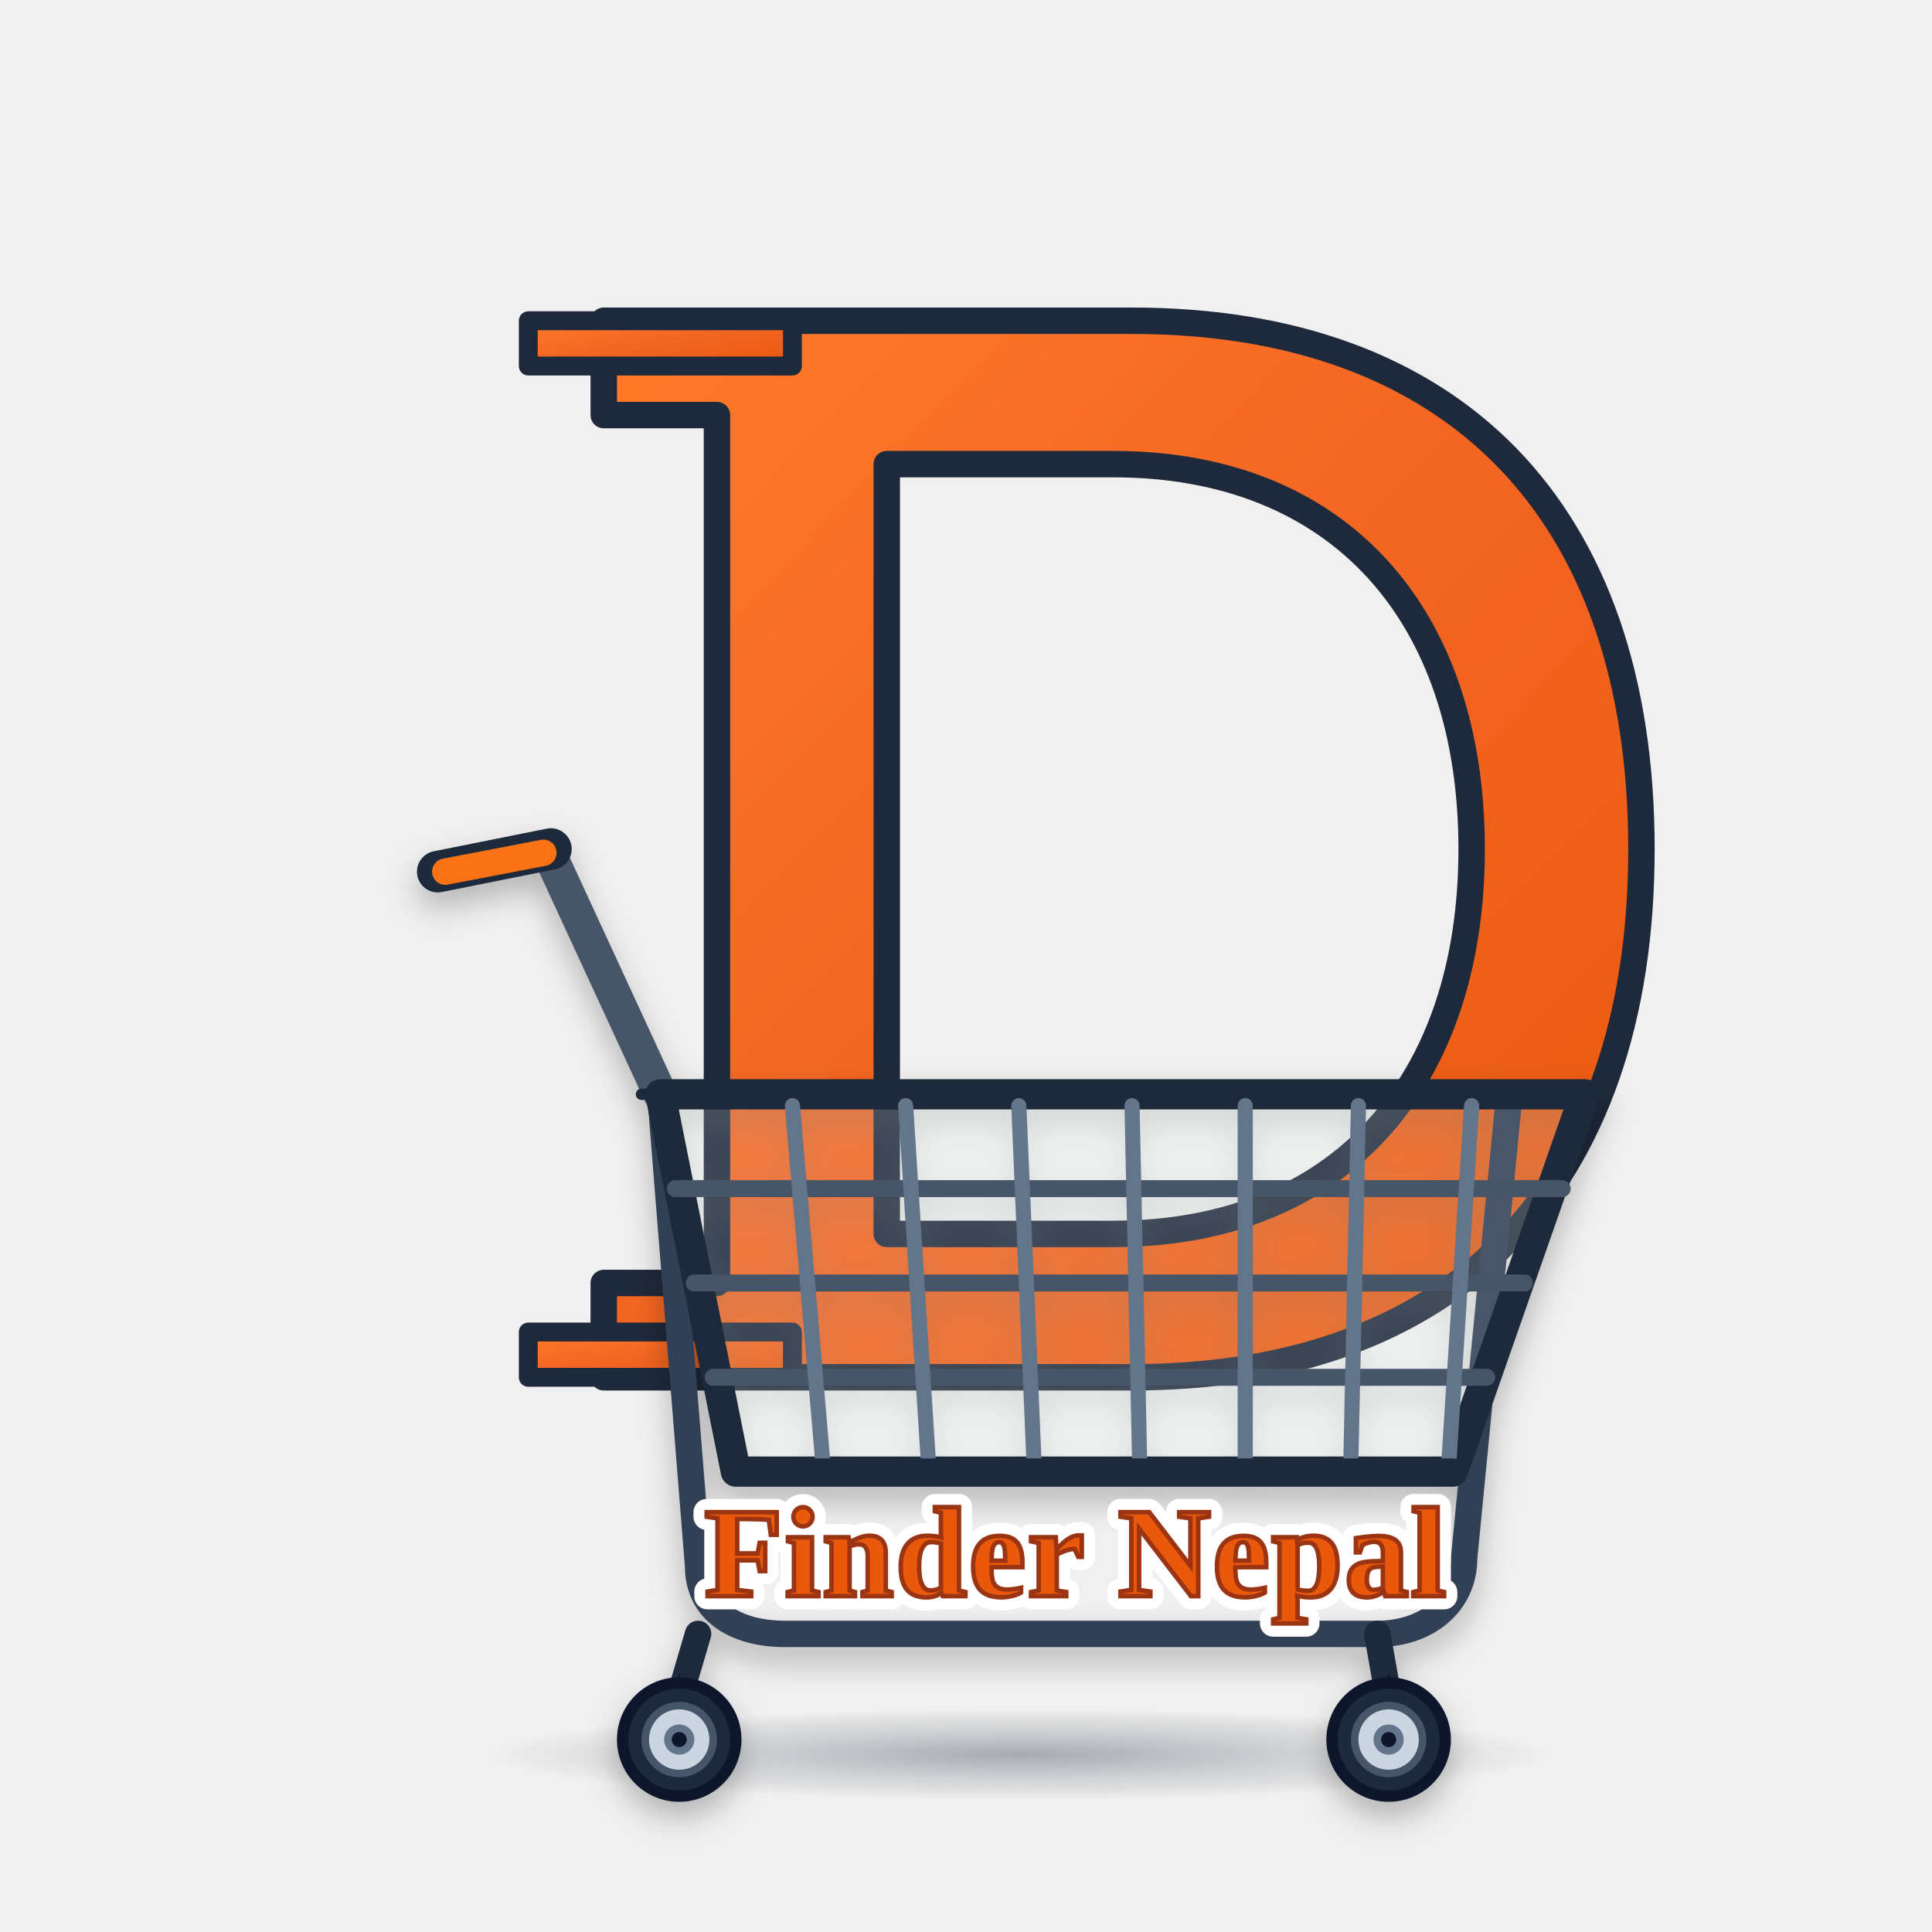
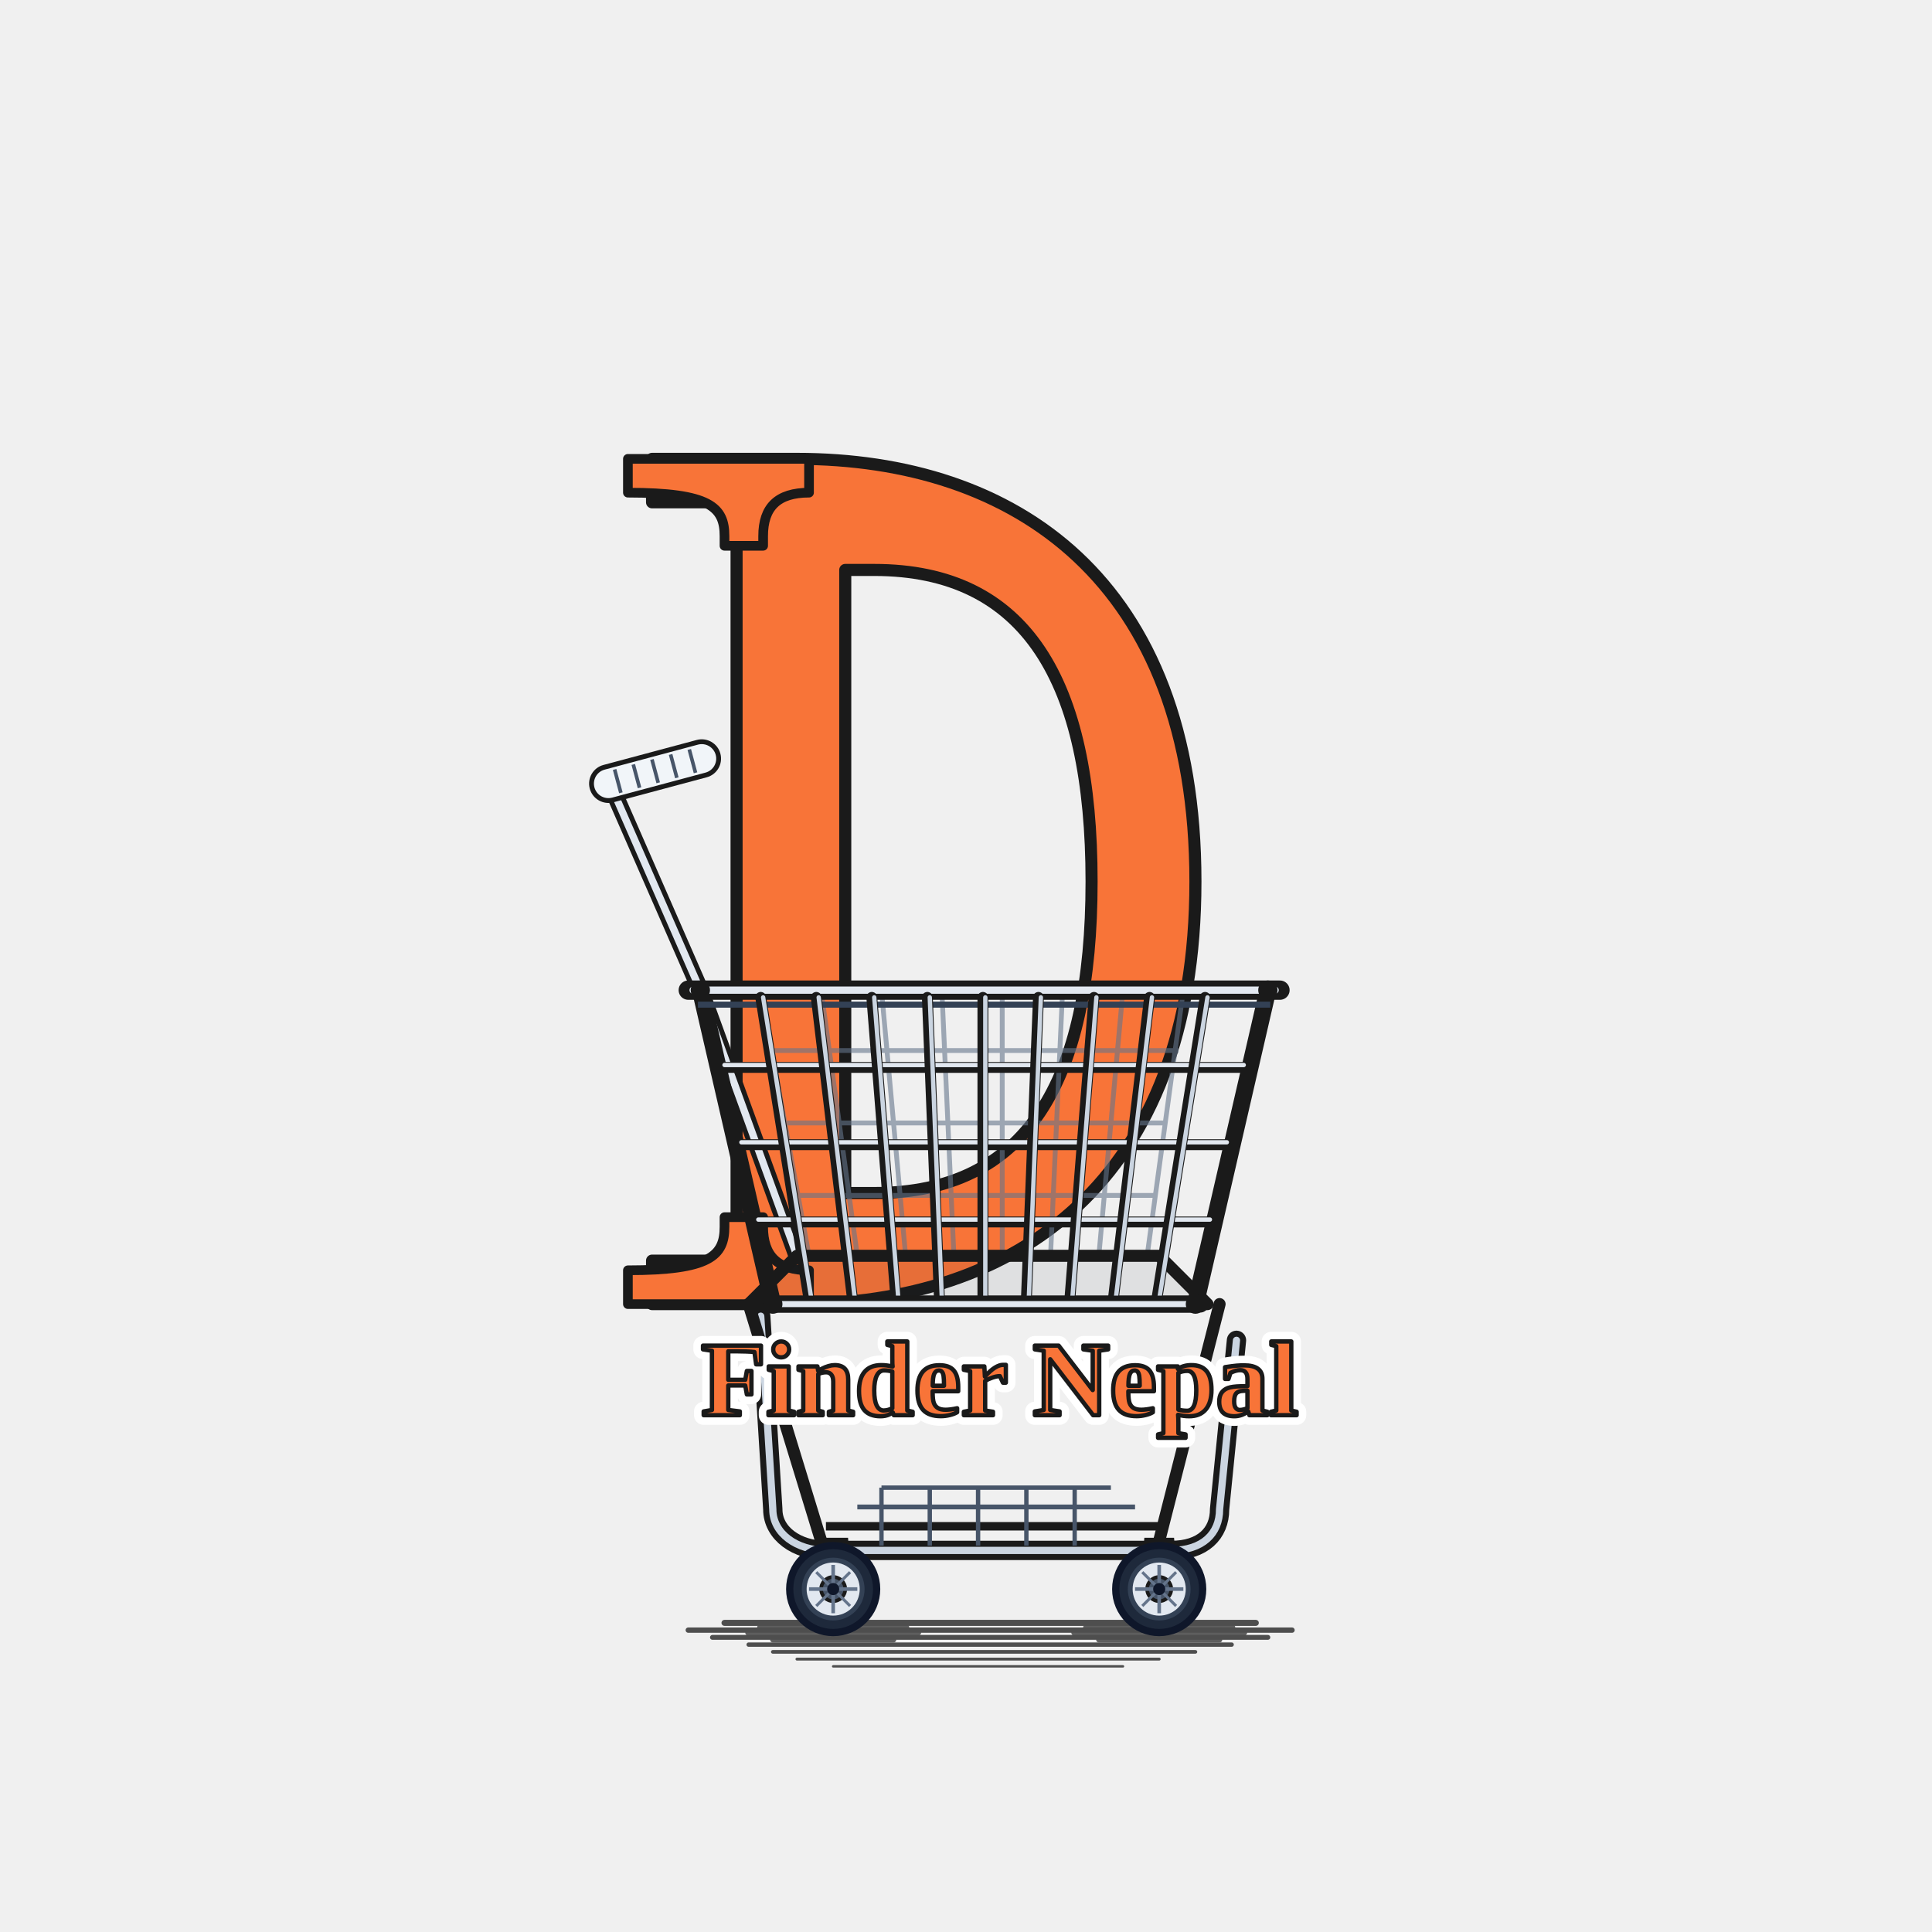
- <svg xmlns="http://www.w3.org/2000/svg" viewBox="0 0 512 512" width="512" height="512">
+ <svg xmlns="http://www.w3.org/2000/svg" viewBox="0 0 800 800" width="800" height="800">
  <defs>
-     <linearGradient id="dGradient" x1="0%" y1="0%" x2="100%" y2="100%">
-       <stop offset="0%" stop-color="#FF7A29" />
-       <stop offset="50%" stop-color="#F26522" />
-       <stop offset="100%" stop-color="#EA580C" />
-     </linearGradient>
-     <linearGradient id="cartMetal" x1="0%" y1="0%" x2="0%" y2="100%">
-       <stop offset="0%" stop-color="#94A3B8" />
-       <stop offset="50%" stop-color="#64748B" />
-       <stop offset="100%" stop-color="#475569" />
-     </linearGradient>
-     <linearGradient id="chromeHighlight" x1="0%" y1="0%" x2="100%" y2="0%">
-       <stop offset="0%" stop-color="#E2E8F0" />
-       <stop offset="50%" stop-color="#94A3B8" />
-       <stop offset="100%" stop-color="#64748B" />
-     </linearGradient>
-     <radialGradient id="shadowGrad" cx="50%" cy="50%" r="50%">
-       <stop offset="0%" stop-color="#1E293B" stop-opacity="0.35" />
-       <stop offset="60%" stop-color="#334155" stop-opacity="0.15" />
-       <stop offset="100%" stop-color="#000000" stop-opacity="0" />
-     </radialGradient>
-     <filter id="cartShadow" x="-10%" y="-10%" width="120%" height="120%">
-       <feDropShadow dx="0" dy="4" stdDeviation="4" flood-color="#000000" flood-opacity="0.25" />
+     <filter id="cartGlow" x="-10%" y="-10%" width="120%" height="120%">
+       <feDropShadow dx="0" dy="2" stdDeviation="3" flood-color="#000000" flood-opacity="0.15" />
    </filter>
  </defs>
-   <g transform="translate(0, 5)">
+   <g id="dealfinder-logo" transform="translate(0, 0)">
    <g id="letter-D">
-       <path d="M 160 80             L 300 80             C 385 80 435 130 435 220             C 435 310 385 360 300 360             L 160 360             L 160 335             L 190 335             L 190 105             L 160 105             Z             M 235 118             L 235 322             L 295 322             C 355 322 390 282 390 220             C 390 158 355 118 295 118             Z" fill="url(#dGradient)" stroke="#1E293B" stroke-width="7" stroke-linejoin="round" fill-rule="evenodd" />
-       <path d="M 140 80 L 210 80 L 210 92 L 140 92 Z" fill="url(#dGradient)" stroke="#1E293B" stroke-width="5" stroke-linejoin="round" />
-       <path d="M 140 348 L 210 348 L 210 360 L 140 360 Z" fill="url(#dGradient)" stroke="#1E293B" stroke-width="5" stroke-linejoin="round" />
+       <path d="M 270 190            L 330 190            C 420 190 495 240 495 365            C 495 490 420 540 330 540            L 270 540            L 270 522            L 305 522            L 305 208            L 270 208            Z            M 350 236            L 350 494            L 362 494            C 425 494 452 448 452 365            C 452 282 425 236 362 236            Z" fill="#F87438" stroke="#1A1A1A" stroke-width="5" stroke-linejoin="round" fill-rule="evenodd" />
+       <path d="M 260 190 L 335 190 L 335 204 C 322 204 316 210 316 222 L 316 226 L 300 226 L 300 222 C 300 210 294 204 260 204 Z" fill="#F87438" stroke="#1A1A1A" stroke-width="4" stroke-linejoin="round" />
+       <path d="M 260 540 L 335 540 L 335 526 C 322 526 316 520 316 508 L 316 504 L 300 504 L 300 508 C 300 520 294 526 260 526 Z" fill="#F87438" stroke="#1A1A1A" stroke-width="4" stroke-linejoin="round" />
    </g>
-     <ellipse cx="270" cy="460" rx="140" ry="12" fill="url(#shadowGrad)" />
-     <g id="shopping-cart" filter="url(#cartShadow)">
-       <path d="M 120 225 L 145 220 L 175 285" fill="none" stroke="#475569" stroke-width="9" stroke-linecap="round" stroke-linejoin="round" />
-       <path d="M 116 226 L 146 220" stroke="#1E293B" stroke-width="11" stroke-linecap="round" />
-       <path d="M 118 226 L 144 221" stroke="#F97316" stroke-width="7" stroke-linecap="round" />
-       <path d="M 175 285             L 185 410             C 185 422 195 428 208 428             L 365 428             C 378 428 388 420 388 408             L 400 285" fill="none" stroke="#334155" stroke-width="7" stroke-linejoin="round" stroke-linecap="round" />
-       <path d="M 185 428 L 180 445             M 365 428 L 368 445" stroke="#1E293B" stroke-width="7" stroke-linecap="round" />
-       <polygon points="175,285 195,385 385,385 420,285" fill="#F8FAFC" fill-opacity="0.12" stroke="#1E293B" stroke-width="8" stroke-linejoin="round" />
-       <line x1="170" y1="285" x2="425" y2="285" stroke="url(#chromeHighlight)" stroke-width="10" stroke-linecap="round" />
-       <line x1="170" y1="285" x2="425" y2="285" stroke="#1E293B" stroke-width="3" stroke-linecap="round" />
-       <line x1="179" y1="310" x2="414" y2="310" stroke="#475569" stroke-width="4.5" stroke-linecap="round" />
-       <line x1="184" y1="335" x2="404" y2="335" stroke="#475569" stroke-width="4.5" stroke-linecap="round" />
-       <line x1="189" y1="360" x2="394" y2="360" stroke="#475569" stroke-width="4.5" stroke-linecap="round" />
-       <line x1="210" y1="288" x2="218" y2="382" stroke="#64748B" stroke-width="4" stroke-linecap="round" />
-       <line x1="240" y1="288" x2="246" y2="382" stroke="#64748B" stroke-width="4" stroke-linecap="round" />
-       <line x1="270" y1="288" x2="274" y2="382" stroke="#64748B" stroke-width="4" stroke-linecap="round" />
-       <line x1="300" y1="288" x2="302" y2="382" stroke="#64748B" stroke-width="4" stroke-linecap="round" />
-       <line x1="330" y1="288" x2="330" y2="382" stroke="#64748B" stroke-width="4" stroke-linecap="round" />
-       <line x1="360" y1="288" x2="358" y2="382" stroke="#64748B" stroke-width="4" stroke-linecap="round" />
-       <line x1="390" y1="288" x2="384" y2="382" stroke="#64748B" stroke-width="4" stroke-linecap="round" />
-       <line x1="195" y1="385" x2="385" y2="385" stroke="#1E293B" stroke-width="7" stroke-linecap="round" />
-       <g transform="translate(180, 452)">
-         <path d="M 0 -10 L -4 4 L 4 4 Z" fill="#334155" stroke="#0F172A" stroke-width="2" />
-         <circle cx="0" cy="4" r="15" fill="#1E293B" stroke="#0F172A" stroke-width="3" />
-         <circle cx="0" cy="4" r="9" fill="#CBD5E1" stroke="#475569" stroke-width="2" />
-         <circle cx="0" cy="4" r="4" fill="#64748B" />
-         <circle cx="0" cy="4" r="2" fill="#0F172A" />
+     <g id="ground-hatching" stroke="#262626" stroke-linecap="round" opacity="0.8">
+       <line x1="300" y1="672" x2="520" y2="672" stroke-width="2.5" />
+       <line x1="285" y1="675" x2="535" y2="675" stroke-width="2.2" />
+       <line x1="295" y1="678" x2="525" y2="678" stroke-width="2.0" />
+       <line x1="310" y1="681" x2="510" y2="681" stroke-width="1.8" />
+       <line x1="320" y1="684" x2="495" y2="684" stroke-width="1.5" />
+       <line x1="330" y1="687" x2="480" y2="687" stroke-width="1.2" />
+       <line x1="345" y1="690" x2="465" y2="690" stroke-width="1.0" />
+       <line x1="315" y1="674" x2="375" y2="674" stroke-width="3.0" opacity="0.9" />
+       <line x1="310" y1="676" x2="380" y2="676" stroke-width="2.8" opacity="0.9" />
+       <line x1="320" y1="679" x2="370" y2="679" stroke-width="2.2" opacity="0.9" />
+       <line x1="450" y1="674" x2="510" y2="674" stroke-width="3.0" opacity="0.9" />
+       <line x1="445" y1="676" x2="515" y2="676" stroke-width="2.8" opacity="0.9" />
+       <line x1="455" y1="679" x2="505" y2="679" stroke-width="2.2" opacity="0.9" />
+     </g>
+     <g id="shopping-cart">
+       <path d="M 330 520 L 290 410 L 255 330" fill="none" stroke="#1A1A1A" stroke-width="7" stroke-linecap="round" stroke-linejoin="round" />
+       <path d="M 330 520 L 290 410 L 255 330" fill="none" stroke="#E2E8F0" stroke-width="3" stroke-linecap="round" stroke-linejoin="round" />
+       <g transform="translate(250, 325) rotate(-15)">
+         <rect x="-6" y="-8" width="56" height="16" rx="8" fill="#1A1A1A" />
+         <rect x="-4" y="-6" width="52" height="12" rx="6" fill="#F1F5F9" />
+         <line x1="6" y1="-5" x2="6" y2="5" stroke="#475569" stroke-width="1.5" />
+         <line x1="14" y1="-5" x2="14" y2="5" stroke="#475569" stroke-width="1.5" />
+         <line x1="22" y1="-5" x2="22" y2="5" stroke="#475569" stroke-width="1.5" />
+         <line x1="30" y1="-5" x2="30" y2="5" stroke="#475569" stroke-width="1.5" />
+         <line x1="38" y1="-5" x2="38" y2="5" stroke="#475569" stroke-width="1.5" />
      </g>
-       <g transform="translate(368, 452)">
-         <path d="M 0 -10 L -4 4 L 4 4 Z" fill="#334155" stroke="#0F172A" stroke-width="2" />
-         <circle cx="0" cy="4" r="15" fill="#1E293B" stroke="#0F172A" stroke-width="3" />
-         <circle cx="0" cy="4" r="9" fill="#CBD5E1" stroke="#475569" stroke-width="2" />
-         <circle cx="0" cy="4" r="4" fill="#64748B" />
-         <circle cx="0" cy="4" r="2" fill="#0F172A" />
+       <path d="M 315 545            L 320 625            C 320 635 330 642 342 642            L 485 642            C 498 642 505 635 505 625            L 512 555" fill="none" stroke="#1A1A1A" stroke-width="8" stroke-linecap="round" stroke-linejoin="round" />
+       <path d="M 315 545            L 320 625            C 320 635 330 642 342 642            L 485 642            C 498 642 505 635 505 625            L 512 555" fill="none" stroke="#CBD5E1" stroke-width="3" stroke-linecap="round" stroke-linejoin="round" />
+       <line x1="340" y1="638" x2="310" y2="540" stroke="#1A1A1A" stroke-width="5" stroke-linecap="round" />
+       <line x1="480" y1="638" x2="505" y2="540" stroke="#1A1A1A" stroke-width="5" stroke-linecap="round" />
+       <line x1="342" y1="632" x2="482" y2="632" stroke="#1A1A1A" stroke-width="3.5" />
+       <line x1="355" y1="624" x2="470" y2="624" stroke="#475569" stroke-width="2" />
+       <line x1="365" y1="616" x2="460" y2="616" stroke="#475569" stroke-width="1.8" />
+       <line x1="365" y1="616" x2="365" y2="640" stroke="#475569" stroke-width="1.8" />
+       <line x1="385" y1="616" x2="385" y2="640" stroke="#475569" stroke-width="1.8" />
+       <line x1="405" y1="616" x2="405" y2="640" stroke="#475569" stroke-width="1.8" />
+       <line x1="425" y1="616" x2="425" y2="640" stroke="#475569" stroke-width="1.8" />
+       <line x1="445" y1="616" x2="445" y2="640" stroke="#475569" stroke-width="1.8" />
+       <g transform="translate(345, 650)">
+         <path d="M -5 -12 L 5 -12 L 6 0 L -6 0 Z" fill="#334155" stroke="#1A1A1A" stroke-width="2.5" />
+         <circle cx="0" cy="8" r="18" fill="#1E293B" stroke="#0F172A" stroke-width="3" />
+         <circle cx="0" cy="8" r="12" fill="#E2E8F0" stroke="#334155" stroke-width="2" />
+         <circle cx="0" cy="8" r="5" fill="#475569" stroke="#1A1A1A" stroke-width="1.5" />
+         <line x1="-10" y1="8" x2="10" y2="8" stroke="#64748B" stroke-width="1.5" />
+         <line x1="0" y1="-2" x2="0" y2="18" stroke="#64748B" stroke-width="1.5" />
+         <line x1="-7" y1="1" x2="7" y2="15" stroke="#64748B" stroke-width="1.2" />
+         <line x1="-7" y1="15" x2="7" y2="1" stroke="#64748B" stroke-width="1.2" />
+         <circle cx="0" cy="8" r="2.5" fill="#0F172A" />
      </g>
+       <g transform="translate(480, 650)">
+         <path d="M -5 -12 L 5 -12 L 6 0 L -6 0 Z" fill="#334155" stroke="#1A1A1A" stroke-width="2.5" />
+         <circle cx="0" cy="8" r="18" fill="#1E293B" stroke="#0F172A" stroke-width="3" />
+         <circle cx="0" cy="8" r="12" fill="#E2E8F0" stroke="#334155" stroke-width="2" />
+         <circle cx="0" cy="8" r="5" fill="#475569" stroke="#1A1A1A" stroke-width="1.5" />
+         <line x1="-10" y1="8" x2="10" y2="8" stroke="#64748B" stroke-width="1.5" />
+         <line x1="0" y1="-2" x2="0" y2="18" stroke="#64748B" stroke-width="1.5" />
+         <line x1="-7" y1="1" x2="7" y2="15" stroke="#64748B" stroke-width="1.2" />
+         <line x1="-7" y1="15" x2="7" y2="1" stroke="#64748B" stroke-width="1.2" />
+         <circle cx="0" cy="8" r="2.5" fill="#0F172A" />
+       </g>
+       <g id="back-wire-mesh" stroke="#64748B" stroke-width="2" opacity="0.6">
+         <line x1="315" y1="410" x2="335" y2="520" />
+         <line x1="340" y1="410" x2="355" y2="520" />
+         <line x1="365" y1="410" x2="375" y2="520" />
+         <line x1="390" y1="410" x2="395" y2="520" />
+         <line x1="415" y1="410" x2="415" y2="520" />
+         <line x1="440" y1="410" x2="435" y2="520" />
+         <line x1="465" y1="410" x2="455" y2="520" />
+         <line x1="490" y1="410" x2="475" y2="520" />
+         <line x1="318" y1="435" x2="488" y2="435" />
+         <line x1="324" y1="465" x2="482" y2="465" />
+         <line x1="330" y1="495" x2="478" y2="495" />
+       </g>
+       <polygon points="310,540 330,520 480,520 500,540" fill="#1E293B" fill-opacity="0.08" stroke="#1A1A1A" stroke-width="5" stroke-linejoin="round" />
+       <polygon points="290,410 320,540 495,540 525,410" fill="none" stroke="#1A1A1A" stroke-width="7" stroke-linejoin="round" />
+       <line x1="285" y1="410" x2="530" y2="410" stroke="#1A1A1A" stroke-width="8" stroke-linecap="round" />
+       <line x1="287" y1="410" x2="528" y2="410" stroke="#E2E8F0" stroke-width="3" stroke-linecap="round" />
+       <line x1="289" y1="416" x2="526" y2="416" stroke="#334155" stroke-width="2.5" />
+       <g stroke="#1A1A1A" stroke-width="4.5" stroke-linecap="round">
+         <line x1="298" y1="442" x2="517" y2="442" />
+         <line x1="305" y1="474" x2="510" y2="474" />
+         <line x1="312" y1="506" x2="503" y2="506" />
+       </g>
+       <g stroke="#E2E8F0" stroke-width="1.8" stroke-linecap="round">
+         <line x1="300" y1="441" x2="515" y2="441" />
+         <line x1="307" y1="473" x2="508" y2="473" />
+         <line x1="314" y1="505" x2="501" y2="505" />
+       </g>
+       <g stroke="#1A1A1A" stroke-width="4.5" stroke-linecap="round">
+         <line x1="315" y1="413" x2="335" y2="538" />
+         <line x1="338" y1="413" x2="353" y2="538" />
+         <line x1="361" y1="413" x2="371" y2="538" />
+         <line x1="384" y1="413" x2="389" y2="538" />
+         <line x1="407" y1="413" x2="407" y2="538" />
+         <line x1="430" y1="413" x2="425" y2="538" />
+         <line x1="453" y1="413" x2="443" y2="538" />
+         <line x1="476" y1="413" x2="461" y2="538" />
+         <line x1="499" y1="413" x2="479" y2="538" />
+       </g>
+       <g stroke="#CBD5E1" stroke-width="1.8" stroke-linecap="round">
+         <line x1="316" y1="413" x2="336" y2="538" />
+         <line x1="339" y1="413" x2="354" y2="538" />
+         <line x1="362" y1="413" x2="372" y2="538" />
+         <line x1="385" y1="413" x2="390" y2="538" />
+         <line x1="408" y1="413" x2="408" y2="538" />
+         <line x1="431" y1="413" x2="426" y2="538" />
+         <line x1="454" y1="413" x2="444" y2="538" />
+         <line x1="477" y1="413" x2="462" y2="538" />
+         <line x1="500" y1="413" x2="480" y2="538" />
+       </g>
+       <line x1="318" y1="540" x2="497" y2="540" stroke="#1A1A1A" stroke-width="7" stroke-linecap="round" />
+       <line x1="320" y1="540" x2="495" y2="540" stroke="#E2E8F0" stroke-width="2.5" stroke-linecap="round" />
+       <circle cx="290" cy="410" r="4" fill="#1A1A1A" />
+       <circle cx="525" cy="410" r="4" fill="#1A1A1A" />
+       <circle cx="320" cy="540" r="4" fill="#1A1A1A" />
+       <circle cx="495" cy="540" r="4" fill="#1A1A1A" />
    </g>
    <g id="brand-text">
-       <text x="285" y="418" font-family="'Georgia', 'Times New Roman', 'Playfair Display', serif" font-size="34" font-weight="900" font-style="normal" letter-spacing="0.5" text-anchor="middle" fill="#FFFFFF" stroke="#FFFFFF" stroke-width="7" stroke-linejoin="round">
+       <text x="414" y="586" font-family="'Playfair Display', 'Clarendon', 'Georgia', 'Times New Roman', serif" font-size="44" font-weight="900" text-anchor="middle" fill="#FFFFFF" stroke="#FFFFFF" stroke-width="8" stroke-linejoin="round">
        Finder Nepal
      </text>
-       <text x="285" y="418" font-family="'Georgia', 'Times New Roman', 'Playfair Display', serif" font-size="34" font-weight="900" font-style="normal" letter-spacing="0.5" text-anchor="middle" fill="#EA580C" stroke="#9A3412" stroke-width="1.2">
+       <text x="414" y="586" font-family="'Playfair Display', 'Clarendon', 'Georgia', 'Times New Roman', serif" font-size="44" font-weight="900" text-anchor="middle" fill="#F87438" stroke="#1A1A1A" stroke-width="1.8" stroke-linejoin="round">
        Finder Nepal
      </text>
    </g>
  </g>
</svg>
